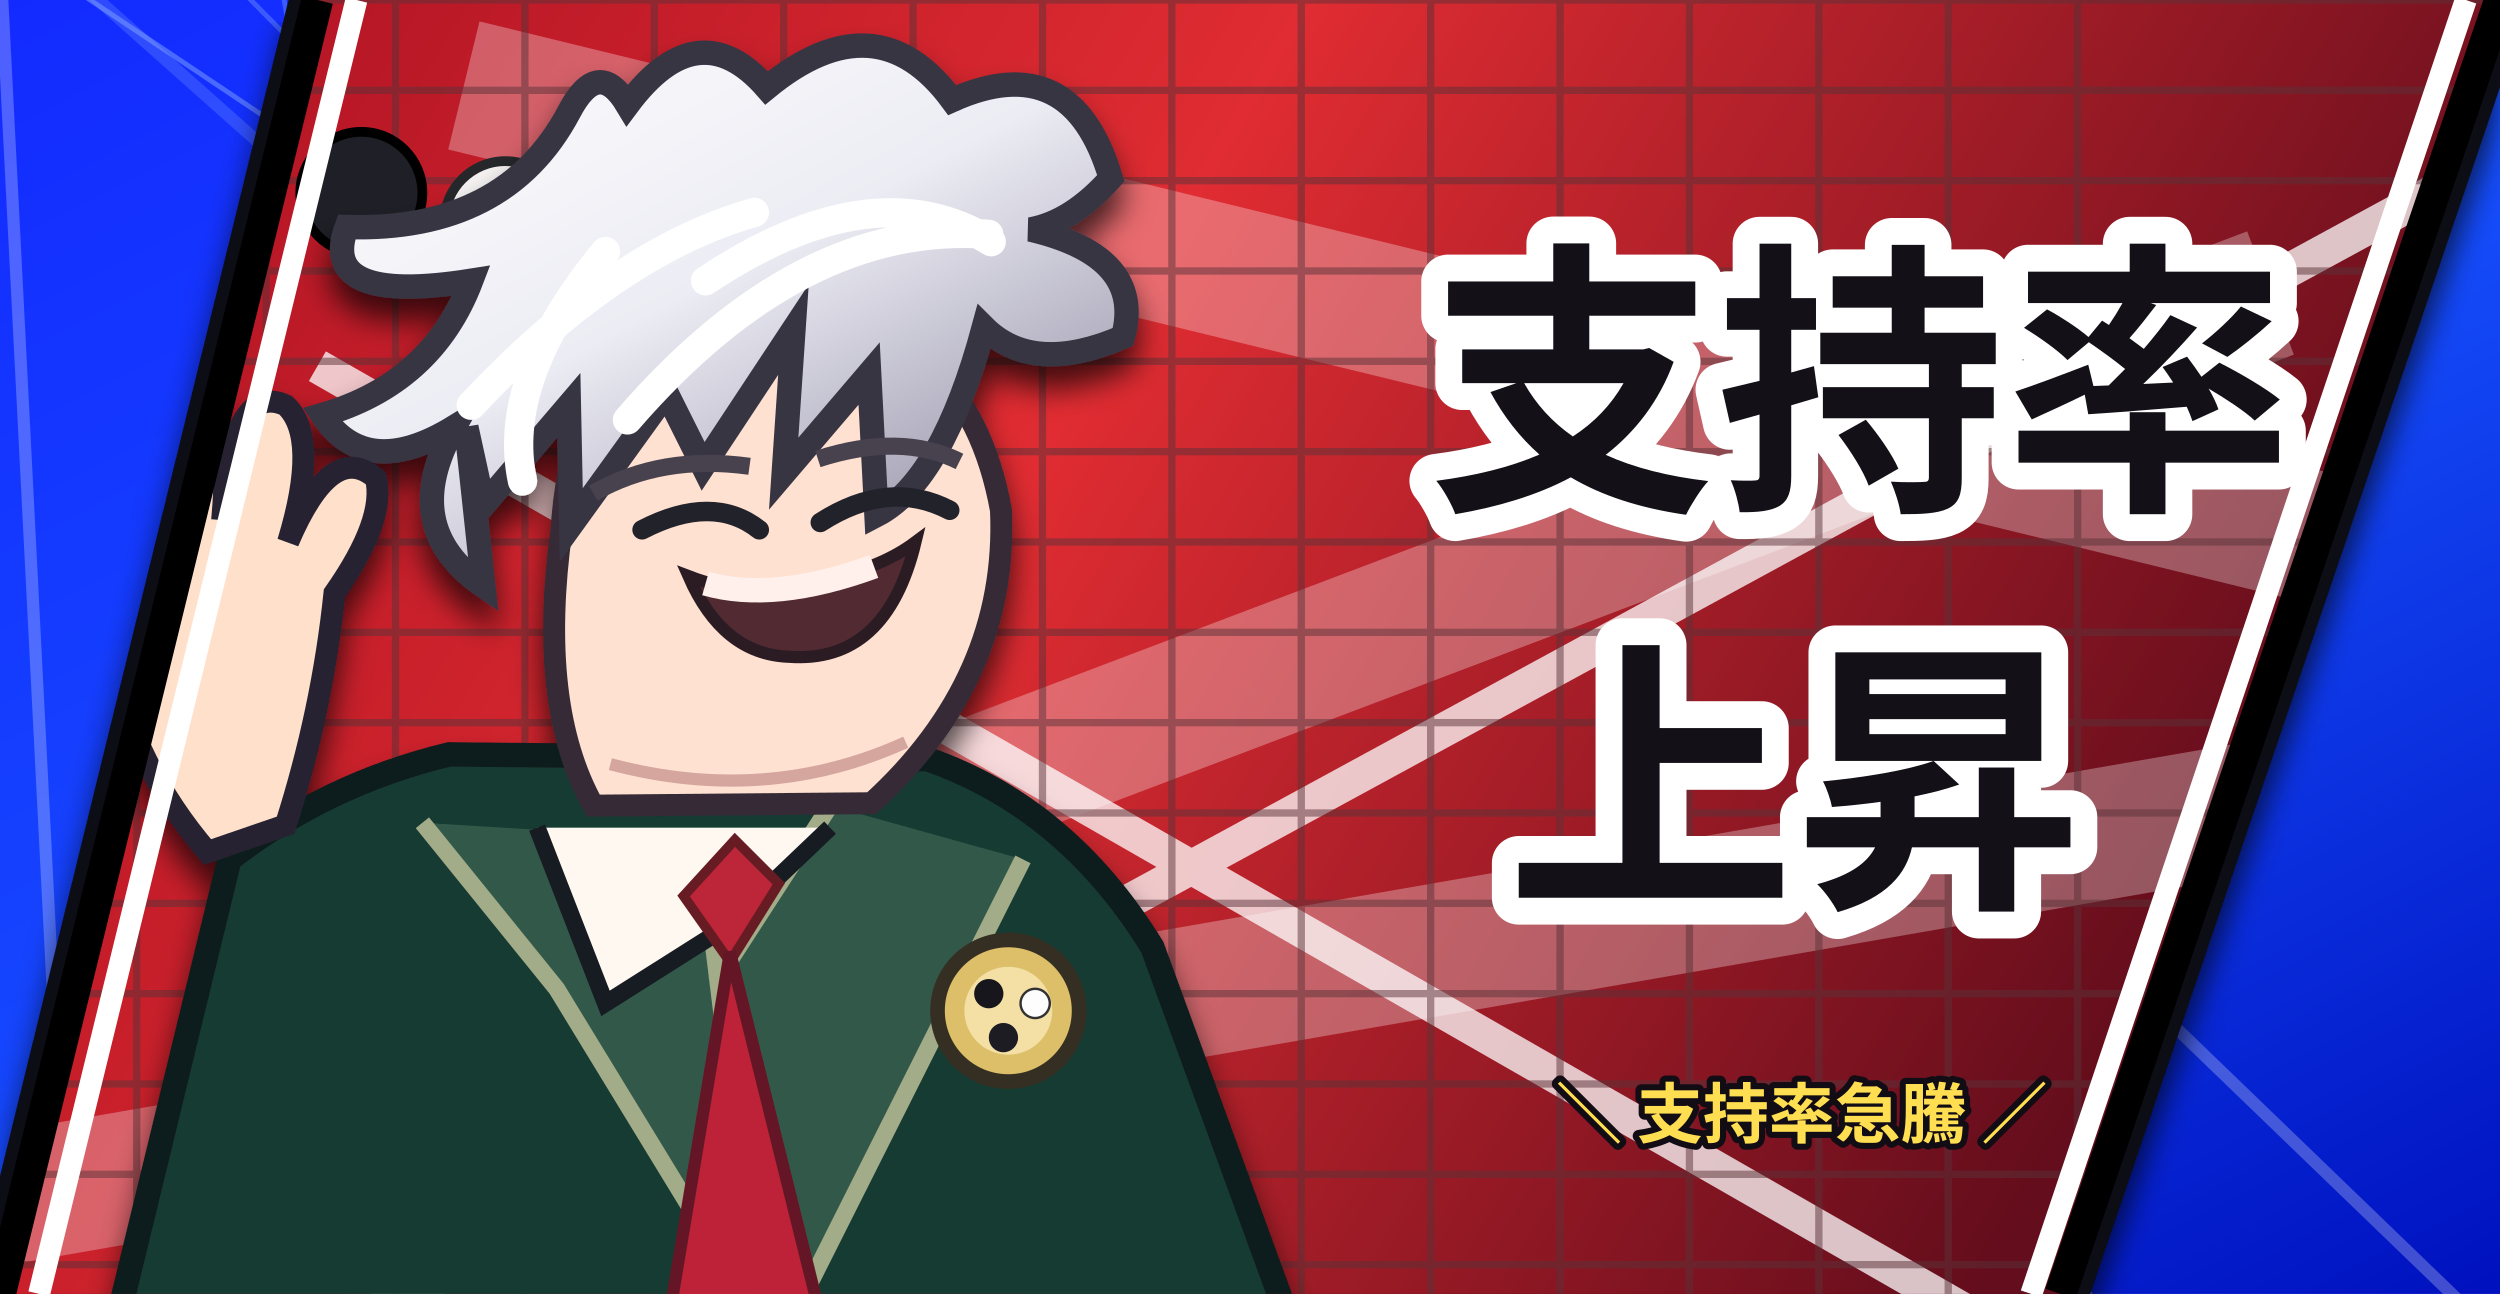
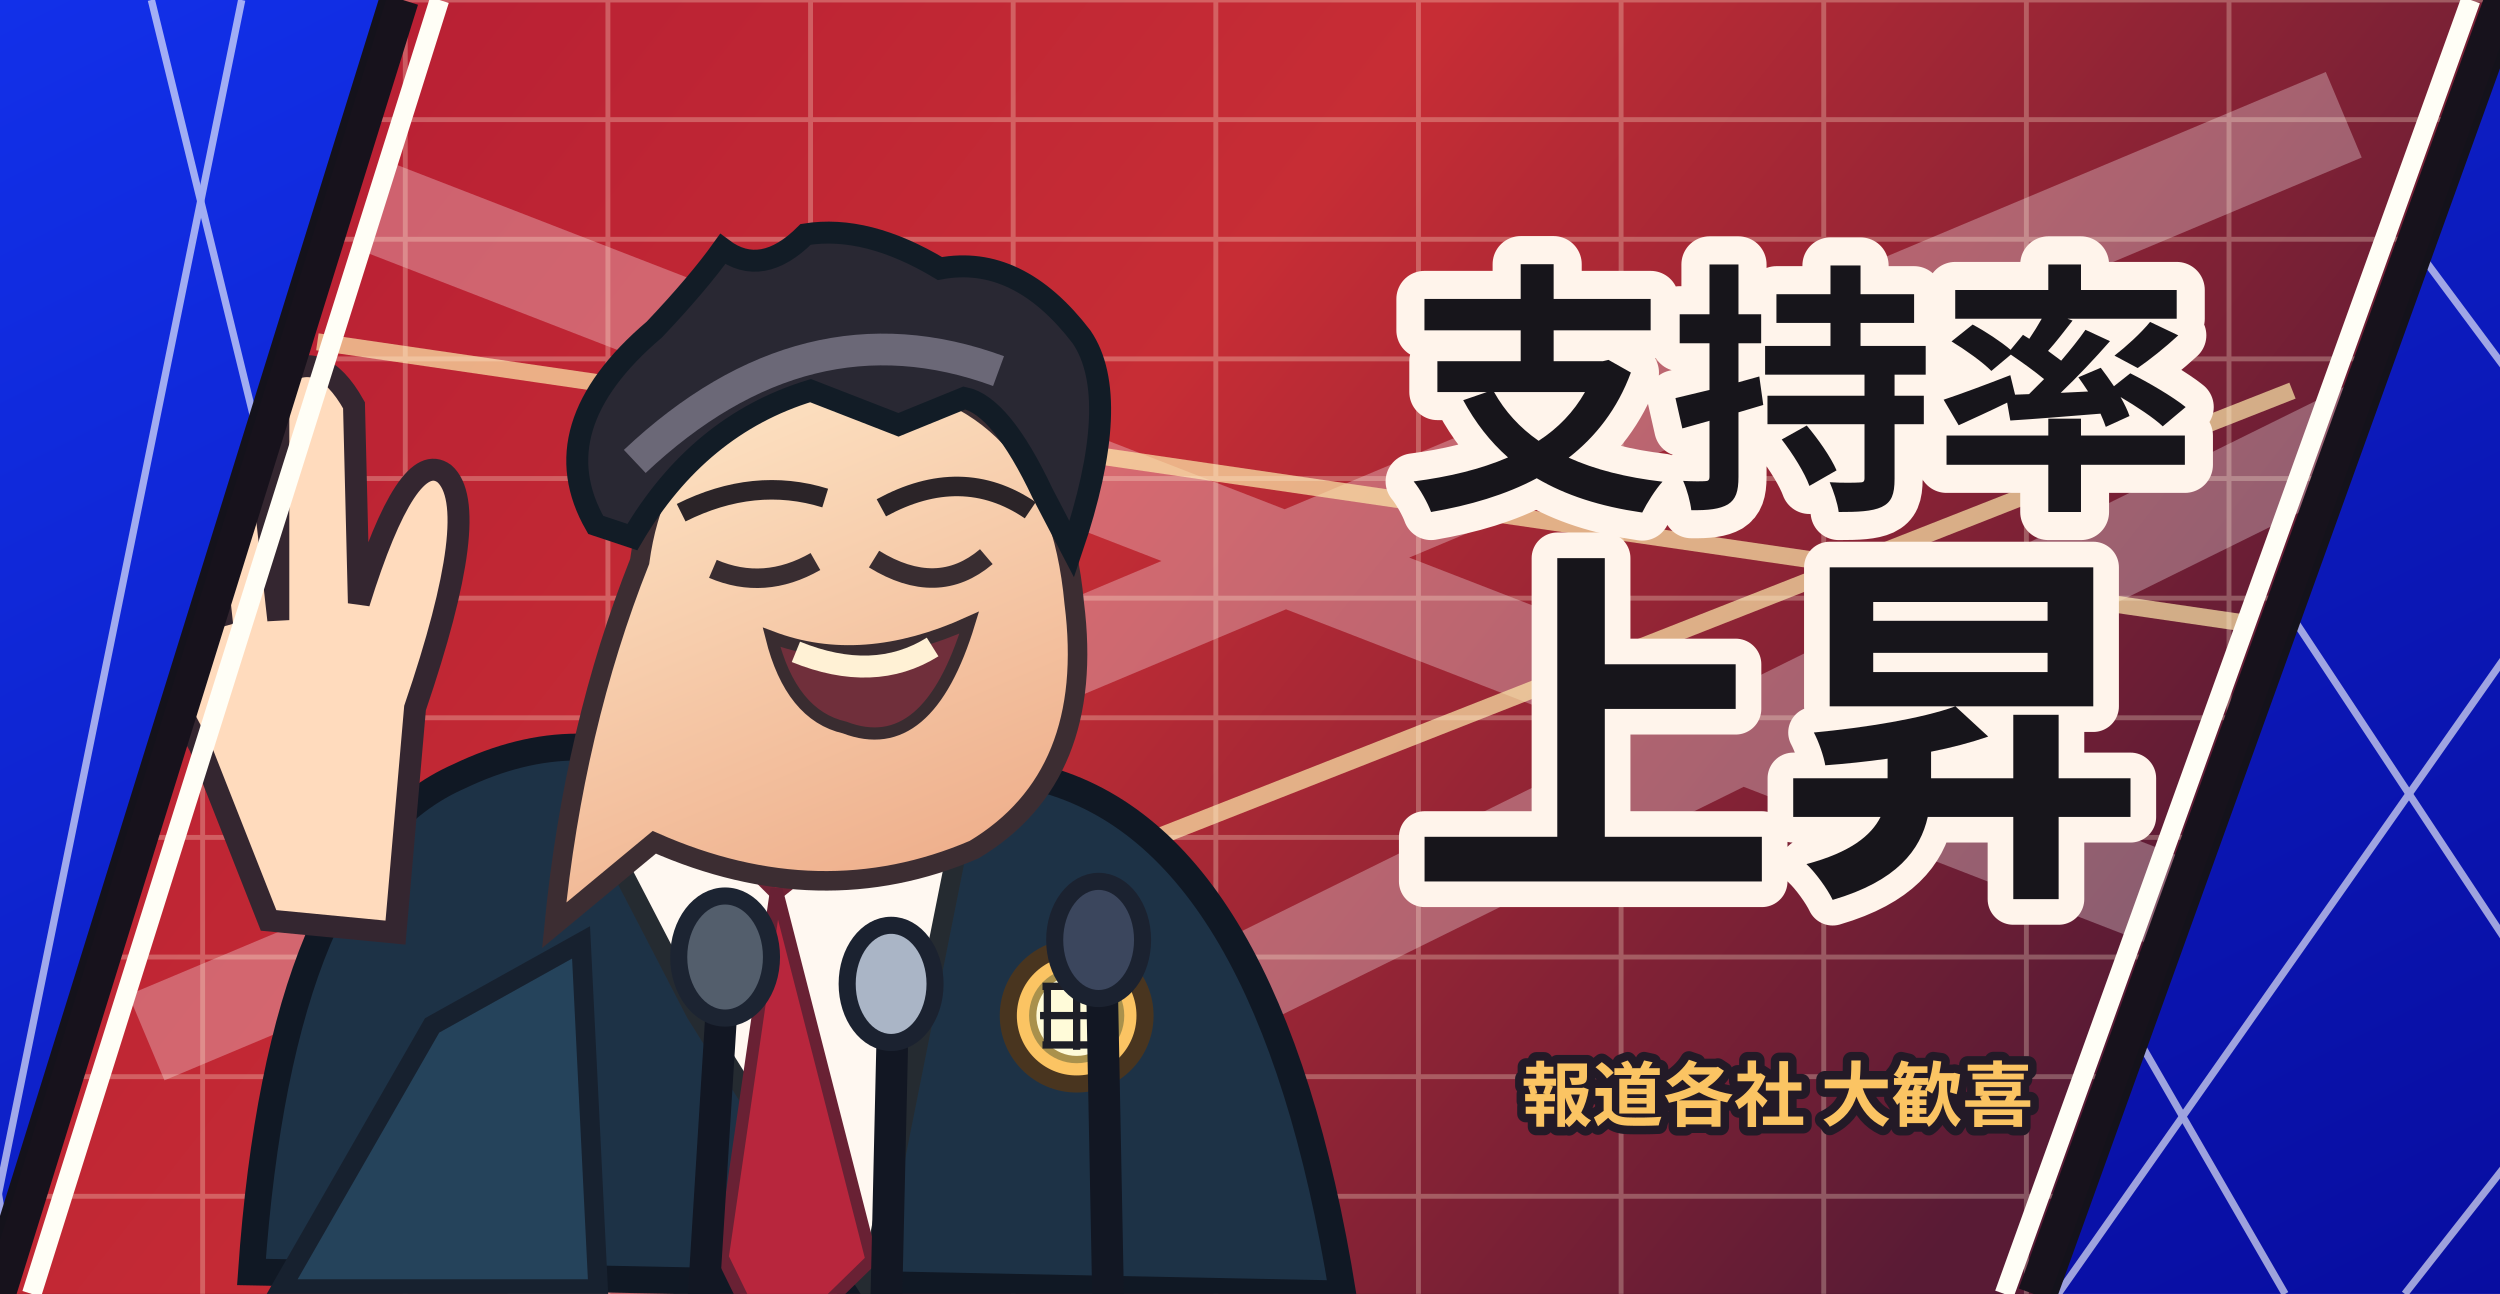
<svg xmlns="http://www.w3.org/2000/svg" viewBox="0 0 1024 530" role="img" aria-label="支持率上昇">
  <defs>
-     <linearGradient id="outer" x1="0" y1="0" x2="1" y2="1">
-       <stop stop-color="#132aff" />
-       <stop offset=".55" stop-color="#164ffe" />
-       <stop offset="1" stop-color="#0011bf" />
+     <linearGradient id="blue" x2="1" y2="1">
+       <stop stop-color="#1230e9" />
+       <stop offset="1" stop-color="#080da0" />
    </linearGradient>
-     <linearGradient id="red" x1="0" y1="0" x2="1" y2=".3">
-       <stop stop-color="#a80f21" />
-       <stop offset=".48" stop-color="#e02c32" />
-       <stop offset="1" stop-color="#640d1c" />
+     <linearGradient id="red" x2="1" y2=".4">
+       <stop stop-color="#b31b33" />
+       <stop offset=".5" stop-color="#c72d35" />
+       <stop offset="1" stop-color="#591b35" />
    </linearGradient>
-     <linearGradient id="hair" x1="0" y1="0" x2=".8" y2="1">
-       <stop stop-color="#fff" />
-       <stop offset=".5" stop-color="#ececf4" />
-       <stop offset="1" stop-color="#918da3" />
+     <linearGradient id="face" x2=".4" y2="1">
+       <stop stop-color="#ffeacb" />
+       <stop offset="1" stop-color="#efb18e" />
    </linearGradient>
-     <clipPath id="clip">
-       <path d="M130 0H1024L844 530H0Z" />
+     <clipPath id="panel">
+       <path d="M165 0H1024L833 530H0Z" />
    </clipPath>
-     <filter id="shadow">
-       <feDropShadow dx="0" dy="9" stdDeviation="6" flood-opacity=".7" />
-     </filter>
  </defs>
-   <rect width="1024" height="530" fill="url(#outer)" />
-   <g>
-     <path d="M29 550 L0 -18" stroke="white" stroke-width="5" opacity="0.25" />
-     <path d="M112 -25 L213 552" stroke="#83a7ff" stroke-width="2" opacity="0.37" />
-     <path d="M195 550 L426 -18" stroke="#83a7ff" stroke-width="2" opacity="0.49" />
-     <path d="M278 -25 L639 552" stroke="white" stroke-width="2" opacity="0.61" />
-     <path d="M361 550 L852 -18" stroke="#83a7ff" stroke-width="5" opacity="0.25" />
-     <path d="M444 -25 L5 552" stroke="#83a7ff" stroke-width="2" opacity="0.37" />
-     <path d="M527 550 L218 -18" stroke="white" stroke-width="2" opacity="0.49" />
-     <path d="M610 -25 L431 552" stroke="#83a7ff" stroke-width="2" opacity="0.61" />
-     <path d="M693 550 L644 -18" stroke="#83a7ff" stroke-width="5" opacity="0.25" />
-     <path d="M776 -25 L857 552" stroke="white" stroke-width="2" opacity="0.37" />
-     <path d="M859 550 L10 -18" stroke="#83a7ff" stroke-width="2" opacity="0.49" />
-     <path d="M942 -25 L223 552" stroke="#83a7ff" stroke-width="2" opacity="0.61" />
-     <path d="M1025 550 L436 -18" stroke="white" stroke-width="5" opacity="0.25" />
-     <path d="M78 -25 L649 552" stroke="#83a7ff" stroke-width="2" opacity="0.37" />
-     <path d="M161 550 L862 -18" stroke="#83a7ff" stroke-width="2" opacity="0.49" />
-     <path d="M244 -25 L15 552" stroke="white" stroke-width="2" opacity="0.61" />
-     <path d="M327 550 L228 -18" stroke="#83a7ff" stroke-width="5" opacity="0.25" />
-     <path d="M410 -25 L441 552" stroke="#83a7ff" stroke-width="2" opacity="0.37" />
-     <path d="M493 550 L654 -18" stroke="white" stroke-width="2" opacity="0.49" />
-     <path d="M576 -25 L867 552" stroke="#83a7ff" stroke-width="2" opacity="0.61" />
-     <path d="M659 550 L20 -18" stroke="#83a7ff" stroke-width="5" opacity="0.25" />
+   <rect width="1024" height="530" fill="url(#blue)" />
+   <g stroke="#fafcff" stroke-width="3" opacity=".62">
+     <path d="M-80 0L6 530" />
+     <path d="M-9 530L99 0" />
+     <path d="M62 0L192 530" />
+     <path d="M133 530L285 0" />
+     <path d="M204 0L378 530" />
+     <path d="M275 530L471 0" />
+     <path d="M346 0L564 530" />
+     <path d="M417 530L657 0" />
+     <path d="M488 0L750 530" />
+     <path d="M559 530L843 0" />
+     <path d="M630 0L936 530" />
+     <path d="M701 530L1029 0" />
+     <path d="M772 0L1122 530" />
+     <path d="M843 530L1215 0" />
+     <path d="M914 0L1308 530" />
+     <path d="M985 530L1401 0" />
+     <path d="M1056 0L1494 530" />
+     <path d="M1127 530L1587 0" />
+     <path d="M1198 0L1680 530" />
+     <path d="M1269 530L1773 0" />
  </g>
-   <path d="M130 0H1024L844 530H0Z" fill="#fff" stroke="#0d0c13" stroke-width="23" filter="url(#shadow)" />
-   <g clip-path="url(#clip)">
+   <path d="M165 0H1024L833 530H0Z" fill="#fbfcfa" stroke="#14121b" stroke-width="19" />
+   <g clip-path="url(#panel)">
    <rect width="1024" height="530" fill="url(#red)" />
-     <path d="M190 35L1030 240M112 430L930 120M-50 500L1100 300" stroke="#fff" stroke-width="54" opacity=".3" />
-     <path d="M130 550L1040 55M130 150L880 580" stroke="#fff" stroke-width="14" opacity=".75" />
-     <g opacity=".5" stroke="#5a3238" stroke-width="3">
-       <path d="M-50 0v530M0 0h1024" />
-       <path d="M3 0v530M0 37h1024" />
-       <path d="M56 0v530M0 74h1024" />
-       <path d="M109 0v530M0 111h1024" />
-       <path d="M162 0v530M0 148h1024" />
-       <path d="M215 0v530M0 185h1024" />
-       <path d="M268 0v530M0 222h1024" />
-       <path d="M321 0v530M0 259h1024" />
-       <path d="M374 0v530M0 296h1024" />
-       <path d="M427 0v530M0 333h1024" />
-       <path d="M480 0v530M0 370h1024" />
-       <path d="M533 0v530M0 407h1024" />
-       <path d="M586 0v530M0 444h1024" />
-       <path d="M639 0v530M0 481h1024" />
-       <path d="M692 0v530M0 518h1024" />
-       <path d="M745 0v530M0 555h1024" />
-       <path d="M798 0v530M0 592h1024" />
-       <path d="M851 0v530M0 629h1024" />
+     <g stroke="#ffffff" opacity=".29" stroke-width="38">
+       <path d="M155 85L980 405M60 425L960 47M210 550L1000 160" />
    </g>
+     <g stroke="#fee9aa" opacity=".7" stroke-width="7">
+       <path d="M130 140L918 255M151 470L939 160" />
+     </g>
+     <g opacity=".28" stroke="#fff1d9" stroke-width="2">
+       <path d="M0 0v530M0 0h1024" />
+       <path d="M83 0v530M0 49h1024" />
+       <path d="M166 0v530M0 98h1024" />
+       <path d="M249 0v530M0 147h1024" />
+       <path d="M332 0v530M0 196h1024" />
+       <path d="M415 0v530M0 245h1024" />
+       <path d="M498 0v530M0 294h1024" />
+       <path d="M581 0v530M0 343h1024" />
+       <path d="M664 0v530M0 392h1024" />
+       <path d="M747 0v530M0 441h1024" />
+       <path d="M830 0v530M0 490h1024" />
+       <path d="M913 0v530M0 539h1024" />
+     </g>
+     <path d="M103 521Q115 350 188 318Q238 294 282 318L427 319Q520 344 550 530Z" fill="#1d3246" stroke="#101824" stroke-width="11" />
+     <path d="M243 334l42 81 71 113 38-190" fill="#fff8f1" stroke="#252b31" stroke-width="8" />
+     <path d="M295 344l23 23 25-20-24-18Z" fill="#b32039" stroke="#712335" stroke-width="4" />
+     <path d="M318 364l39 152-41 40-20-41Z" fill="#b8263d" stroke="#692134" stroke-width="5" />
+     <path d="M227 379Q235 298 262 230Q272 157 351 152Q432 159 440 247Q449 318 399 348Q336 375 268 345Z" fill="url(#face)" stroke="#3c2d32" stroke-width="8" />
+     <path d="M244 215Q221 175 268 135Q286 116 296 102Q312 114 330 96Q355 92 385 110Q417 104 443 138Q460 163 439 225L427 202Q410 166 395 163L368 174L332 160Q286 174 259 220Z" fill="#292833" stroke="#121c26" stroke-width="9" />
+     <path d="M260 189q70-66 149-37" fill="none" stroke="#6b6877" stroke-width="13" />
+     <path d="M279 210q30-15 59-6M361 208q33-18 61 1" fill="none" stroke="#2b2428" stroke-width="8" />
+     <path d="M292 233Q313 242 334 230M358 229Q384 245 404 228" fill="none" stroke="#392d31" stroke-width="8" />
+     <path d="M316 261Q353 275 397 255Q380 311 346 298Q324 293 316 261Z" fill="#702f3b" stroke="#392c30" stroke-width="5" />
+     <path d="M326 267q32 13 56-2" fill="none" stroke="#fff1d5" stroke-width="9" />
+     <path d="M110 377L82 306Q51 251 62 235Q75 221 91 256L84 191Q87 171 106 182L114 254 114 155Q131 141 145 166L147 247Q167 183 182 194Q198 208 170 290L162 382Z" fill="#ffdbbd" stroke="#342630" stroke-width="9" />
+     <path d="M177 420L238 386 245 528H115Z" fill="#25435b" stroke="#17212f" stroke-width="8" />
+     <circle cx="441" cy="416" r="28" fill="#fbc463" stroke="#49351f" stroke-width="7" />
+     <circle cx="441" cy="416" r="18" fill="#fffbd9" stroke="#a9914c" stroke-width="3" />
+     <path d="M429 403v25M441 400v30M453 403v25M427 404h29M426 416h31M427 428h29" stroke="#1d1e27" stroke-width="3" />
    <g>
-       <circle cx="148" cy="79" r="25" fill="#1f1f27" stroke="#000" stroke-width="4" />
-       <circle cx="207" cy="91" r="25" fill="#f6f3f2" stroke="#25272b" stroke-width="4" />
+       <path d="M288 534L297 390M363 534L366 404M454 538L451 384" stroke="#121723" stroke-width="13" />
+       <ellipse cx="297" cy="392" rx="19" ry="25" fill="#535e6c" stroke="#1c2432" stroke-width="7" />
+       <ellipse cx="365" cy="403" rx="18" ry="24" fill="#aab5c6" stroke="#1b2230" stroke-width="7" />
+       <ellipse cx="450" cy="385" rx="18" ry="24" fill="#3b465d" stroke="#1b2230" stroke-width="7" />
    </g>
-     <g transform="translate(-25,0)" filter="url(#shadow)">
-       <path d="M66 570L119 352Q159 321 209 309L405 311Q462 331 497 388L569 585Z" fill="#173a32" stroke="#101d1c" stroke-width="10" />
-       <path d="M198 337L253 405 336 541 312 344M365 330L319 401 351 537 444 352" fill="#33594a" stroke="#a3ac88" stroke-width="7" />
-       <path d="M245 339L273 411 322 380 365 339" fill="#fff8f1" stroke="#171c22" stroke-width="7" />
-       <path d="M305 367L324 394 344 362 326 344Z" fill="#bd2537" stroke="#661a24" stroke-width="4" />
-       <path d="M324 390L361 539 323 572 299 540Z" fill="#be2437" stroke="#651925" stroke-width="5" />
-       <path d="M268 330Q245 289 255 217 261 120 347 127 421 132 435 209 438 278 382 329Z" fill="#ffe1d1" stroke="#342c35" stroke-width="9" />
-       <path d="M223 240Q188 216 211 175q-36 22-54-5 45-13 61-55-63 10-51-22 65 2 91-47 12-23 24-3 29-39 57-7 45-37 76 5 49-22 65 32-16 18-33 21 47 11 38 44-37 16-57-4-17 63-44 77l-3-58-35 41 4-59-37 56-15-30-39 54-1-49-35 41-7-32Z" fill="url(#hair)" stroke="#383443" stroke-width="10" />
-       <path d="M218 166Q277 103 334 87M282 172Q353 90 430 96M314 115q69-46 117-16M239 197q-9-42 34-94" fill="none" stroke="#fff" stroke-width="12" stroke-linecap="round" />
-       <path d="M268 202q28-16 64-11M360 188q34-11 58 1" fill="none" stroke="#47424d" stroke-width="7" />
-       <path d="M288 217q29-15 48 0M361 214q28-18 53-5" fill="none" stroke="#23232c" stroke-width="8" stroke-linecap="round" />
-       <path d="M307 236q26 10 51 2 26-4 42-16-12 50-52 47-27-1-41-33Z" fill="#512a31" stroke="#2a1d24" stroke-width="5" />
-       <path d="M314 239q28 8 69-7" fill="none" stroke="#fff0ec" stroke-width="10" />
-       <path d="M275 313q64 17 121-9" fill="none" stroke="#d5a69e" stroke-width="5" />
-       <path d="M110 349q-30-35-39-78-29-64-13-83 20-6 26 17-5-48 15-51 22 5 17 59 4-57 26-47 14 13 1 56 18-42 36-26 4 17-17 47-5 48-20 95Z" fill="#ffe0cb" stroke="#252333" stroke-width="9" />
-       <circle cx="438" cy="414" r="29" fill="#dcbf68" stroke="#362f23" stroke-width="6" />
-       <circle cx="438" cy="414" r="18" fill="#f4dfa5" />
-       <circle cx="430" cy="407" r="6" fill="#13151a" />
-       <circle cx="449" cy="411" r="6" fill="#fdfdfd" stroke="#333" />
-       <circle cx="436" cy="425" r="6" fill="#1a1a22" />
-     </g>
-     <g font-family="-apple-system, 'Hiragino Kaku Gothic ProN', 'Yu Gothic', sans-serif" font-weight="900" text-anchor="middle" paint-order="stroke" stroke-linejoin="round">
-       <text x="762" y="200" font-size="118" stroke="#fff" stroke-width="22" fill="#131017">支持率</text>
-       <text x="735" y="363" font-size="118" stroke="#fff" stroke-width="22" fill="#131017">上昇</text>
-       <text x="738" y="466" font-size="27" stroke="#120c14" stroke-width="5" fill="#ffde52">＼ 支持率急騰 ／</text>
+     <g font-family="'Hiragino Kaku Gothic ProN','Yu Gothic',sans-serif" text-anchor="middle" font-weight="900" paint-order="stroke" stroke-linejoin="round">
+       <text x="738" y="200" font-size="108" stroke="#fff4eb" stroke-width="23" fill="#17151b">支持率</text>
+       <text x="728" y="355" font-size="151" stroke="#fff4eb" stroke-width="21" fill="#17151b">上昇</text>
+       <text x="728" y="459" font-size="29" stroke="#231a27" stroke-width="7" fill="#fbc463">報道各社 大歓喜</text>
    </g>
  </g>
-   <path d="M130 0L0 530M1024 0L844 530" fill="none" stroke="#000" stroke-width="13" />
-   <path d="M146 0L16 530M1010 0L832 530" fill="none" stroke="#fff" stroke-width="9" />
+   <path d="M165 0L0 530M1024 0L833 530" stroke="#17121c" stroke-width="13" />
+   <path d="M180 0L13 530M1012 0L821 530" stroke="#fffef6" stroke-width="8" />
</svg>
